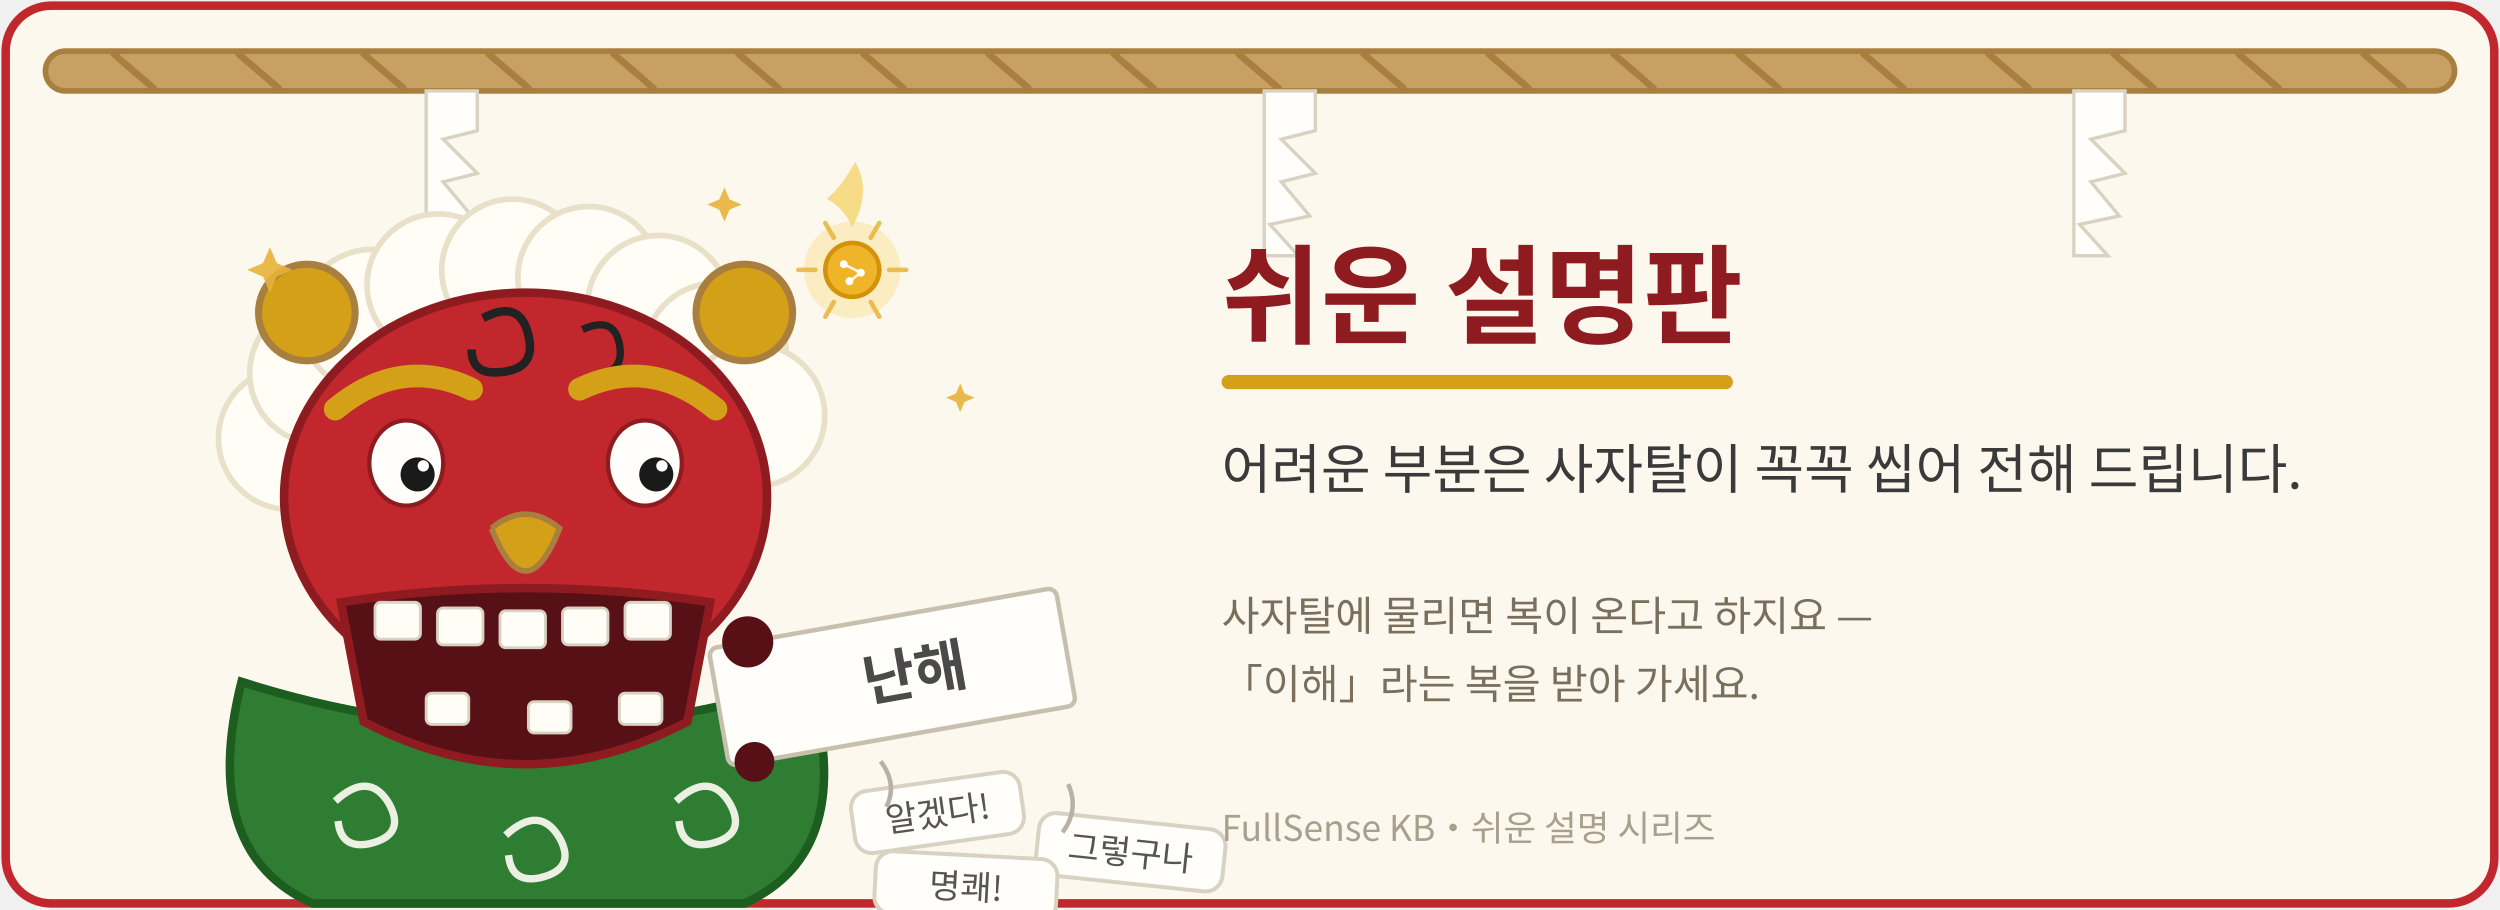
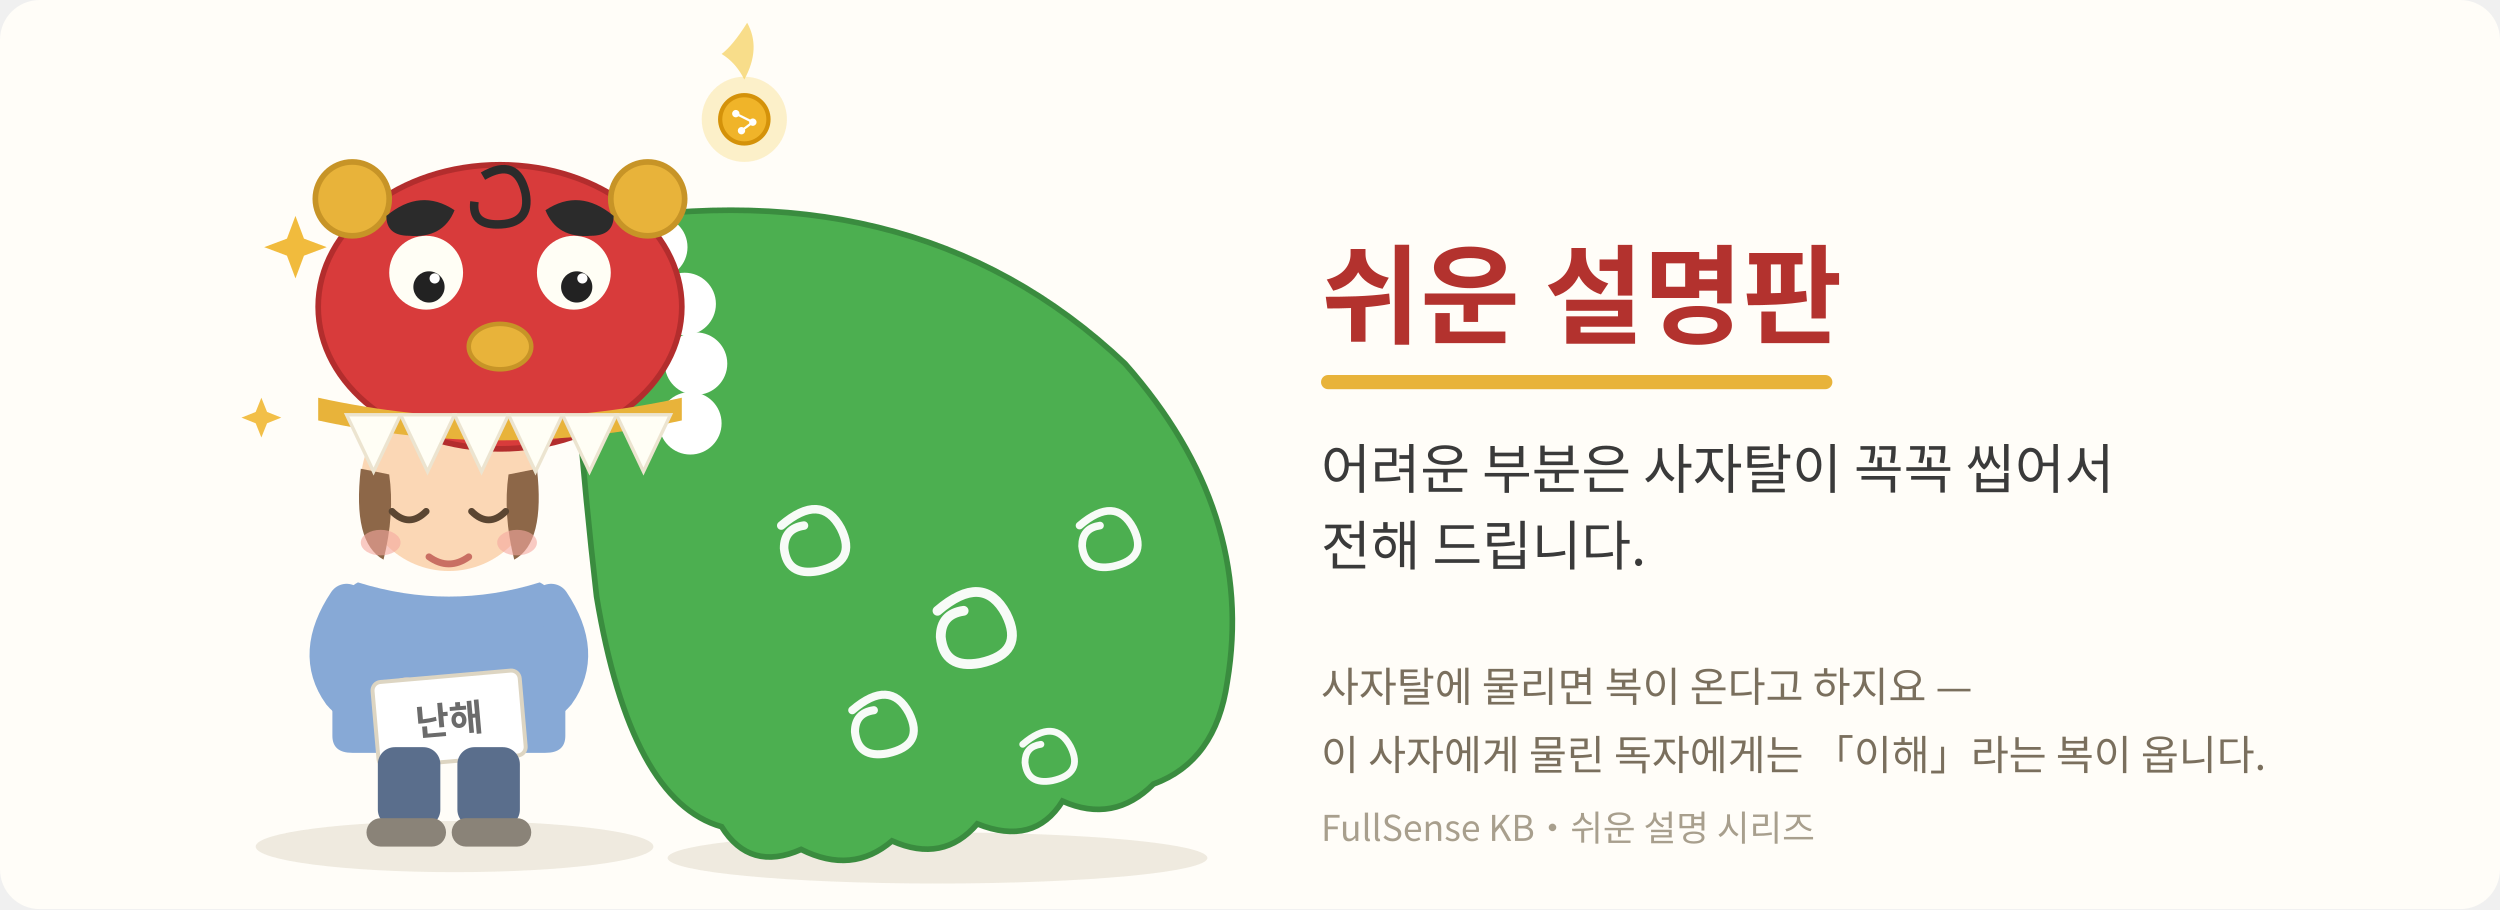
<svg xmlns="http://www.w3.org/2000/svg" viewBox="0 0 880 320" width="880" height="320" role="img">
-   <rect x="2" y="2" width="876" height="316" rx="16" fill="#fdf8ee" stroke="#c1272d" stroke-width="3" />
-   <rect x="16" y="18" width="848" height="14" rx="7" fill="#c9a063" stroke="#a87f3f" stroke-width="2" />
-   <line x1="40" y1="19" x2="54" y2="31" stroke="#a87f3f" stroke-width="2.4" stroke-linecap="round" />
-   <line x1="84" y1="19" x2="98" y2="31" stroke="#a87f3f" stroke-width="2.4" stroke-linecap="round" />
-   <line x1="128" y1="19" x2="142" y2="31" stroke="#a87f3f" stroke-width="2.4" stroke-linecap="round" />
-   <line x1="172" y1="19" x2="186" y2="31" stroke="#a87f3f" stroke-width="2.4" stroke-linecap="round" />
-   <line x1="216" y1="19" x2="230" y2="31" stroke="#a87f3f" stroke-width="2.4" stroke-linecap="round" />
-   <line x1="260" y1="19" x2="274" y2="31" stroke="#a87f3f" stroke-width="2.4" stroke-linecap="round" />
-   <line x1="304" y1="19" x2="318" y2="31" stroke="#a87f3f" stroke-width="2.4" stroke-linecap="round" />
-   <line x1="348" y1="19" x2="362" y2="31" stroke="#a87f3f" stroke-width="2.4" stroke-linecap="round" />
-   <line x1="392" y1="19" x2="406" y2="31" stroke="#a87f3f" stroke-width="2.4" stroke-linecap="round" />
-   <line x1="436" y1="19" x2="450" y2="31" stroke="#a87f3f" stroke-width="2.4" stroke-linecap="round" />
-   <line x1="480" y1="19" x2="494" y2="31" stroke="#a87f3f" stroke-width="2.4" stroke-linecap="round" />
-   <line x1="524" y1="19" x2="538" y2="31" stroke="#a87f3f" stroke-width="2.4" stroke-linecap="round" />
-   <line x1="568" y1="19" x2="582" y2="31" stroke="#a87f3f" stroke-width="2.4" stroke-linecap="round" />
-   <line x1="612" y1="19" x2="626" y2="31" stroke="#a87f3f" stroke-width="2.4" stroke-linecap="round" />
-   <line x1="656" y1="19" x2="670" y2="31" stroke="#a87f3f" stroke-width="2.4" stroke-linecap="round" />
-   <line x1="700" y1="19" x2="714" y2="31" stroke="#a87f3f" stroke-width="2.4" stroke-linecap="round" />
-   <line x1="744" y1="19" x2="758" y2="31" stroke="#a87f3f" stroke-width="2.4" stroke-linecap="round" />
-   <line x1="788" y1="19" x2="802" y2="31" stroke="#a87f3f" stroke-width="2.4" stroke-linecap="round" />
-   <line x1="832" y1="19" x2="846" y2="31" stroke="#a87f3f" stroke-width="2.4" stroke-linecap="round" />
-   <polygon points="150,32 168,32 168,46 156,49 168,61 156,64 166,76 152,79 162,90 150,90" fill="#fffefa" stroke="#d8d2c2" stroke-width="1.2" />
-   <polygon points="445,32 463,32 463,46 451,49 463,61 451,64 461,76 447,79 457,90 445,90" fill="#fffefa" stroke="#d8d2c2" stroke-width="1.2" />
-   <polygon points="730,32 748,32 748,46 736,49 748,61 736,64 746,76 732,79 742,90 730,90" fill="#fffefa" stroke="#d8d2c2" stroke-width="1.2" />
+   <rect x="0" y="0" width="880" height="320" rx="14" fill="#fffdf8" />
+   <ellipse cx="160" cy="298" rx="70" ry="9" fill="#e8e2d4" opacity="0.7" />
+   <ellipse cx="330" cy="302" rx="95" ry="9" fill="#e8e2d4" opacity="0.7" />
  <g>
-     <path d="M85 240 Q70 300 110 318 L262 318 Q302 300 285 240 Q185 272 85 240 Z" fill="#2e7d32" stroke="#1b5e20" stroke-width="3" />
-     <path d="M118 282 q12 -11 19 1 q6 11 -7 14 q-10 2 -11 -8" stroke="#fffdf5" stroke-width="2.6" fill="none" opacity="0.9" />
-     <path d="M178 294 q12 -11 19 1 q6 11 -7 14 q-10 2 -11 -8" stroke="#fffdf5" stroke-width="2.6" fill="none" opacity="0.9" />
-     <path d="M238 282 q12 -11 19 1 q6 11 -7 14 q-10 2 -11 -8" stroke="#fffdf5" stroke-width="2.6" fill="none" opacity="0.9" />
-     <circle cx="101.9" cy="154.3" r="25" fill="#fffdf5" stroke="#e8e0c8" stroke-width="2" />
-     <circle cx="112.9" cy="131.4" r="25" fill="#fffdf5" stroke="#e8e0c8" stroke-width="2" />
-     <circle cx="130.9" cy="112.8" r="25" fill="#fffdf5" stroke="#e8e0c8" stroke-width="2" />
-     <circle cx="154.2" cy="100.3" r="25" fill="#fffdf5" stroke="#e8e0c8" stroke-width="2" />
-     <circle cx="180.5" cy="95.1" r="25" fill="#fffdf5" stroke="#e8e0c8" stroke-width="2" />
-     <circle cx="207.3" cy="97.7" r="25" fill="#fffdf5" stroke="#e8e0c8" stroke-width="2" />
-     <circle cx="231.8" cy="107.9" r="25" fill="#fffdf5" stroke="#e8e0c8" stroke-width="2" />
-     <circle cx="251.8" cy="124.7" r="25" fill="#fffdf5" stroke="#e8e0c8" stroke-width="2" />
-     <circle cx="265.3" cy="146.3" r="25" fill="#fffdf5" stroke="#e8e0c8" stroke-width="2" />
-     <circle cx="108" cy="110" r="17" fill="#d4a017" stroke="#a87f3f" stroke-width="2.5" />
-     <circle cx="262" cy="110" r="17" fill="#d4a017" stroke="#a87f3f" stroke-width="2.5" />
-     <ellipse cx="185" cy="175" rx="85" ry="72" fill="#c1272d" stroke="#8e1b20" stroke-width="3" />
-     <path d="M170 112 q13 -7 16 6 q3 12 -10 13 q-10 1 -10 -8" stroke="#222" stroke-width="3" fill="none" />
-     <path d="M205 116 q11 -5 13 5 q2 10 -8 11" stroke="#222" stroke-width="2.6" fill="none" />
-     <path d="M118 144 q23 -19 48 -7" stroke="#d4a017" stroke-width="8" fill="none" stroke-linecap="round" />
-     <path d="M252 144 q-23 -19 -48 -7" stroke="#d4a017" stroke-width="8" fill="none" stroke-linecap="round" />
-     <ellipse cx="143" cy="163" rx="13" ry="15" fill="#fffefa" stroke="#8e1b20" stroke-width="1.5" />
-     <ellipse cx="227" cy="163" rx="13" ry="15" fill="#fffefa" stroke="#8e1b20" stroke-width="1.5" />
-     <circle cx="147" cy="167" r="6" fill="#1a1a1a" />
-     <circle cx="231" cy="167" r="6" fill="#1a1a1a" />
-     <circle cx="149" cy="164" r="2" fill="#fff" />
-     <circle cx="233" cy="164" r="2" fill="#fff" />
-     <path d="M173 186 q12 -10 24 0 q-6 15 -12 15 q-6 0 -12 -15" fill="#d4a017" stroke="#a87f3f" stroke-width="2" />
-     <path d="M120 212 Q185 202 250 212 L242 254 Q185 284 128 254 Z" fill="#571015" stroke="#8e1b20" stroke-width="3" />
-     <rect x="132" y="212" width="16" height="13" rx="2" fill="#fffdf5" stroke="#d8d2c2" stroke-width="1" />
-     <rect x="154" y="214" width="16" height="13" rx="2" fill="#fffdf5" stroke="#d8d2c2" stroke-width="1" />
-     <rect x="176" y="215" width="16" height="13" rx="2" fill="#fffdf5" stroke="#d8d2c2" stroke-width="1" />
-     <rect x="198" y="214" width="16" height="13" rx="2" fill="#fffdf5" stroke="#d8d2c2" stroke-width="1" />
-     <rect x="220" y="212" width="16" height="13" rx="2" fill="#fffdf5" stroke="#d8d2c2" stroke-width="1" />
-     <rect x="150" y="244" width="15" height="11" rx="2" fill="#fffdf5" stroke="#d8d2c2" stroke-width="1" />
-     <rect x="186" y="247" width="15" height="11" rx="2" fill="#fffdf5" stroke="#d8d2c2" stroke-width="1" />
-     <rect x="218" y="244" width="15" height="11" rx="2" fill="#fffdf5" stroke="#d8d2c2" stroke-width="1" />
-     <g transform="rotate(-10 310 238)">
-       <rect x="252" y="218" width="124" height="42" rx="3" fill="#fffefa" stroke="#c8c0ae" stroke-width="1.6" />
-       <circle cx="266" cy="218" r="9" fill="#571015" />
-       <circle cx="261" cy="260" r="7" fill="#571015" />
-       <text x="322" y="246" text-anchor="middle" font-family="'Hiragino Sans','Noto Sans CJK JP','Yu Gothic',Meiryo,sans-serif" font-size="20" font-weight="bold" fill="#4a4a4a">난해</text>
+     <circle cx="158" cy="170" r="31" fill="#fbd7b5" />
+     <path d="M127 165 q-3 26 8 32 q4 -16 2 -30 Z" fill="#8d6748" />
+     <path d="M189 165 q3 26 -8 32 q-4 -16 -2 -30 Z" fill="#8d6748" />
+     <path d="M138 180 q6 6 12 0" stroke="#5b4632" stroke-width="2.4" fill="none" stroke-linecap="round" />
+     <path d="M166 180 q6 6 12 0" stroke="#5b4632" stroke-width="2.4" fill="none" stroke-linecap="round" />
+     <path d="M151 196 q7 5 14 0" stroke="#c96f63" stroke-width="2.4" fill="none" stroke-linecap="round" />
+     <ellipse cx="134" cy="191" rx="7" ry="4.5" fill="#f5a8a0" opacity="0.6" />
+     <ellipse cx="182" cy="191" rx="7" ry="4.5" fill="#f5a8a0" opacity="0.6" />
+     <path d="M126 205 q-8 4 -9 22 l0 32 q0 6 7 6 l68 0 q7 0 7 -6 l0 -32 q-1 -18 -9 -22 q-32 10 -64 0 Z" fill="#87a9d6" />
+     <path d="M122 212 q-12 18 -2 32 q6 7 14 2 l10 -14" fill="none" stroke="#87a9d6" stroke-width="13" stroke-linecap="round" />
+     <path d="M194 212 q12 18 2 32 q-6 7 -14 2 l-10 -14" fill="none" stroke="#87a9d6" stroke-width="13" stroke-linecap="round" />
+     <circle cx="143" cy="245" r="6.5" fill="#fbd7b5" />
+     <circle cx="173" cy="245" r="6.5" fill="#fbd7b5" />
+     <g transform="rotate(-5 158 252)">
+       <rect x="132" y="238" width="52" height="30" rx="3" fill="#ffffff" stroke="#ddd5c2" stroke-width="1.4" />
+       <text x="158" y="258" text-anchor="middle" font-family="'Hiragino Sans','Noto Sans CJK JP','Yu Gothic',Meiryo,sans-serif" font-size="13" font-weight="bold" fill="#6b6b6b">난해</text>
    </g>
-     <g transform="rotate(-8 330 286)">
-       <rect x="300.0" y="275" width="60" height="22" rx="6" fill="#fffefa" stroke="#d8d2c2" stroke-width="1.4" />
-       <text x="330" y="290.5" text-anchor="middle" font-family="'Hiragino Sans','Noto Sans CJK JP','Yu Gothic',Meiryo,sans-serif" font-size="12" fill="#555">알겠다!</text>
-     </g>
-     <g transform="rotate(6 398 300)">
-       <rect x="365.0" y="289" width="66" height="22" rx="6" fill="#fffefa" stroke="#d8d2c2" stroke-width="1.4" />
-       <text x="398" y="304.5" text-anchor="middle" font-family="'Hiragino Sans','Noto Sans CJK JP','Yu Gothic',Meiryo,sans-serif" font-size="12" fill="#555">그렇구나</text>
-     </g>
-     <g transform="rotate(3 340 312)">
-       <rect x="308.0" y="301" width="64" height="22" rx="6" fill="#fffefa" stroke="#d8d2c2" stroke-width="1.4" />
-       <text x="340" y="316.5" text-anchor="middle" font-family="'Hiragino Sans','Noto Sans CJK JP','Yu Gothic',Meiryo,sans-serif" font-size="12" fill="#555">명쾌!</text>
-     </g>
-     <path d="M310 268 q6 8 2 16" stroke="#b9b2a4" stroke-width="1.6" fill="none" />
-     <path d="M376 276 q4 9 -2 17" stroke="#b9b2a4" stroke-width="1.6" fill="none" />
+     <rect x="133" y="263" width="22" height="28" rx="6" fill="#5a6e8c" />
+     <rect x="161" y="263" width="22" height="28" rx="6" fill="#5a6e8c" />
+     <rect x="129" y="288" width="28" height="10" rx="5" fill="#8a8378" />
+     <rect x="159" y="288" width="28" height="10" rx="5" fill="#8a8378" />
+   </g>
+   <path d="M200 80 Q320 56 396 128 Q442 180 432 240 q-4 28 -26 36          q-14 14 -32 6 q-10 16 -30 8 q-12 14 -30 6 q-14 12 -32 3 q-18 8 -28 -8          Q222 282 210 210 Q202 140 200 80 Z" fill="#4caf50" stroke="#3a8c3f" stroke-width="2" />
+   <g transform="translate(275,185) scale(1.0)">
+     <path d="M0 0 q14 -12 21 1 q6 12 -8 15 q-11 2 -12 -8 q0 -7 7 -8" stroke="#ffffff" stroke-width="3" fill="none" opacity="0.95" stroke-linecap="round" />
+   </g>
+   <g transform="translate(330,215) scale(1.15)">
+     <path d="M0 0 q14 -12 21 1 q6 12 -8 15 q-11 2 -12 -8 q0 -7 7 -8" stroke="#ffffff" stroke-width="3" fill="none" opacity="0.95" stroke-linecap="round" />
+   </g>
+   <g transform="translate(380,185) scale(0.9)">
+     <path d="M0 0 q14 -12 21 1 q6 12 -8 15 q-11 2 -12 -8 q0 -7 7 -8" stroke="#ffffff" stroke-width="3" fill="none" opacity="0.95" stroke-linecap="round" />
+   </g>
+   <g transform="translate(300,250) scale(0.95)">
+     <path d="M0 0 q14 -12 21 1 q6 12 -8 15 q-11 2 -12 -8 q0 -7 7 -8" stroke="#ffffff" stroke-width="3" fill="none" opacity="0.95" stroke-linecap="round" />
+   </g>
+   <g transform="translate(360,262) scale(0.8)">
+     <path d="M0 0 q14 -12 21 1 q6 12 -8 15 q-11 2 -12 -8 q0 -7 7 -8" stroke="#ffffff" stroke-width="3" fill="none" opacity="0.95" stroke-linecap="round" />
+   </g>
+   <circle cx="231" cy="87" r="11" fill="#ffffff" />
+   <circle cx="241" cy="107" r="11" fill="#ffffff" />
+   <circle cx="245" cy="128" r="11" fill="#ffffff" />
+   <circle cx="243" cy="149" r="11" fill="#ffffff" />
+   <g>
+     <ellipse cx="176" cy="108" rx="64" ry="50" fill="#d83b3b" stroke="#b32d2d" stroke-width="2" />
+     <circle cx="124" cy="70" r="13" fill="#e8b33a" stroke="#c79427" stroke-width="2" />
+     <circle cx="228" cy="70" r="13" fill="#e8b33a" stroke="#c79427" stroke-width="2" />
+     <path d="M136 76 q12 -10 24 -2 q-4 10 -16 9 q-8 0 -8 -7" fill="#2b2b2b" />
+     <path d="M216 76 q-12 -10 -24 -2 q4 10 16 9 q8 0 8 -7" fill="#2b2b2b" />
+     <path d="M170 62 q12 -7 15 6 q2 11 -10 11 q-9 0 -8 -8" stroke="#2b2b2b" stroke-width="3" fill="none" />
+     <circle cx="150" cy="96" r="13" fill="#fffef5" />
+     <circle cx="202" cy="96" r="13" fill="#fffef5" />
+     <circle cx="151" cy="101" r="5.5" fill="#222" />
+     <circle cx="203" cy="101" r="5.5" fill="#222" />
+     <circle cx="153" cy="98" r="1.8" fill="#fff" />
+     <circle cx="205" cy="98" r="1.8" fill="#fff" />
+     <ellipse cx="176" cy="122" rx="11" ry="8" fill="#e8b33a" stroke="#c79427" stroke-width="1.6" />
+     <path d="M112 140 q64 14 128 0 l0 8 q-64 14 -128 0 Z" fill="#e8b33a" />
+     <polygon points="122,146 131.5,166 141,146" fill="#fffef5" stroke="#ece4d0" stroke-width="1.2" />
+     <polygon points="141,146 150.5,166 160,146" fill="#fffef5" stroke="#ece4d0" stroke-width="1.2" />
+     <polygon points="160,146 169.5,166 179,146" fill="#fffef5" stroke="#ece4d0" stroke-width="1.2" />
+     <polygon points="179,146 188.5,166 198,146" fill="#fffef5" stroke="#ece4d0" stroke-width="1.2" />
+     <polygon points="198,146 207.5,166 217,146" fill="#fffef5" stroke="#ece4d0" stroke-width="1.2" />
+     <polygon points="217,146 226.5,166 236,146" fill="#fffef5" stroke="#ece4d0" stroke-width="1.2" />
  </g>
  <g>
-     <circle cx="300" cy="95" r="17" fill="#f6d365" opacity="0.32" />
-     <path d="M300 80 q7 -13 1 -23 q-5 9 -10 13 q6 3 9 10" fill="#f6d365" opacity="0.75" />
-     <circle cx="300" cy="95" r="9.5" fill="#f0b429" stroke="#d4920a" stroke-width="1.6" />
-     <circle cx="297" cy="93" r="1.4" fill="#fff" />
-     <circle cx="303" cy="96" r="1.4" fill="#fff" />
-     <circle cx="299" cy="99" r="1.4" fill="#fff" />
-     <line x1="297" y1="93" x2="303" y2="96" stroke="#fff" stroke-width="0.9" opacity="0.9" />
-     <line x1="303" y1="96" x2="299" y2="99" stroke="#fff" stroke-width="0.9" opacity="0.9" />
-     <line x1="313.0" y1="95.0" x2="319.0" y2="95.0" stroke="#e8b33a" stroke-width="1.6" stroke-linecap="round" opacity="0.85" />
-     <line x1="306.5" y1="106.3" x2="309.5" y2="111.5" stroke="#e8b33a" stroke-width="1.6" stroke-linecap="round" opacity="0.85" />
-     <line x1="293.5" y1="106.3" x2="290.5" y2="111.5" stroke="#e8b33a" stroke-width="1.6" stroke-linecap="round" opacity="0.85" />
-     <line x1="287.0" y1="95.0" x2="281.0" y2="95.0" stroke="#e8b33a" stroke-width="1.6" stroke-linecap="round" opacity="0.85" />
-     <line x1="293.5" y1="83.7" x2="290.5" y2="78.5" stroke="#e8b33a" stroke-width="1.6" stroke-linecap="round" opacity="0.85" />
-     <line x1="306.5" y1="83.7" x2="309.5" y2="78.5" stroke="#e8b33a" stroke-width="1.6" stroke-linecap="round" opacity="0.85" />
+     <circle cx="262" cy="42" r="15" fill="#f6d365" opacity="0.32" />
+     <path d="M262 28 q6 -11 1 -20 q-5 8 -9 11 q5 3 8 9" fill="#f6d365" opacity="0.75" />
+     <circle cx="262" cy="42" r="8.5" fill="#f0b429" stroke="#d4920a" stroke-width="1.5" />
+     <circle cx="259" cy="40" r="1.3" fill="#fff" />
+     <circle cx="265" cy="43" r="1.3" fill="#fff" />
+     <circle cx="261" cy="46" r="1.3" fill="#fff" />
+     <line x1="259" y1="40" x2="265" y2="43" stroke="#fff" stroke-width="0.8" />
+     <line x1="265" y1="43" x2="261" y2="46" stroke="#fff" stroke-width="0.8" />
  </g>
-   <polygon points="95,87 97.4,92.6 103,95 97.4,97.4 95,103 92.6,97.4 87,95 92.6,92.6" fill="#e8b33a" opacity="0.9" />
-   <polygon points="255,66 256.8,70.2 261,72 256.8,73.8 255,78 253.2,73.8 249,72 253.2,70.2" fill="#e8b33a" opacity="0.9" />
-   <polygon points="338,135 339.5,138.5 343,140 339.5,141.5 338,145 336.5,141.5 333,140 336.5,138.5" fill="#e8b33a" opacity="0.9" />
+   <polygon points="104,76 107,84 115,87 107,90 104,98 101,90 93,87 101,84" fill="#f0b429" opacity="0.9" />
+   <polygon points="92,140 94,145 99,147 94,149 92,154 90,149 85,147 90,145" fill="#f0b429" opacity="0.85" />
  <g>
-     <text x="430" y="118" font-family="'Hiragino Sans','Noto Sans CJK JP','Yu Gothic',Meiryo,sans-serif" font-size="38" font-weight="bold" fill="#8e1b20">쉬운 설명판</text>
-     <rect x="430" y="132" width="180" height="5" rx="2.5" fill="#d4a017" />
-     <text x="430" y="172" font-family="'Hiragino Sans','Noto Sans CJK JP','Yu Gothic',Meiryo,sans-serif" font-size="19" fill="#3a3a3a">어려운 부분은 사자탈이 꼭꼭 씹어 전해 드립니다.</text>
-     <text x="430" y="222" font-family="'Hiragino Sans','Noto Sans CJK JP','Yu Gothic',Meiryo,sans-serif" font-size="14.5" fill="#7a6f5d">사자탈에 물리면 복이 온다고 하지요 —</text>
-     <text x="430" y="246" font-family="'Hiragino Sans','Noto Sans CJK JP','Yu Gothic',Meiryo,sans-serif" font-size="14.5" fill="#7a6f5d">「이해」라는 복을 받아 가세요.</text>
-     <text x="430" y="296" font-family="'Hiragino Sans','Noto Sans CJK JP','Yu Gothic',Meiryo,sans-serif" font-size="12.5" fill="#a89f8d">FullSense KB・쉬운 설명 시리즈</text>
+     <text x="465" y="118" font-family="'Hiragino Sans','Noto Sans CJK JP','Yu Gothic',Meiryo,sans-serif" font-size="38" font-weight="bold" fill="#b3322e">쉬운 설명판</text>
+     <rect x="465" y="132" width="180" height="5" rx="2.5" fill="#e8b33a" />
+     <text x="465" y="172" font-family="'Hiragino Sans','Noto Sans CJK JP','Yu Gothic',Meiryo,sans-serif" font-size="19" fill="#3a3a3a">어려운 부분은 사자탈이 꼭꼭 씹어서</text>
+     <text x="465" y="199" font-family="'Hiragino Sans','Noto Sans CJK JP','Yu Gothic',Meiryo,sans-serif" font-size="19" fill="#3a3a3a">전해 드립니다.</text>
+     <text x="465" y="247" font-family="'Hiragino Sans','Noto Sans CJK JP','Yu Gothic',Meiryo,sans-serif" font-size="14.5" fill="#7a6f5d">사자탈에 물리면 복이 온다고 하지요 —</text>
+     <text x="465" y="271" font-family="'Hiragino Sans','Noto Sans CJK JP','Yu Gothic',Meiryo,sans-serif" font-size="14.5" fill="#7a6f5d">이 사자에게 물린 독자에게는 「이해」라는 복이 옵니다.</text>
+     <text x="465" y="296" font-family="'Hiragino Sans','Noto Sans CJK JP','Yu Gothic',Meiryo,sans-serif" font-size="12.5" fill="#a89f8d">FullSense KB・쉬운 설명 시리즈</text>
  </g>
</svg>
